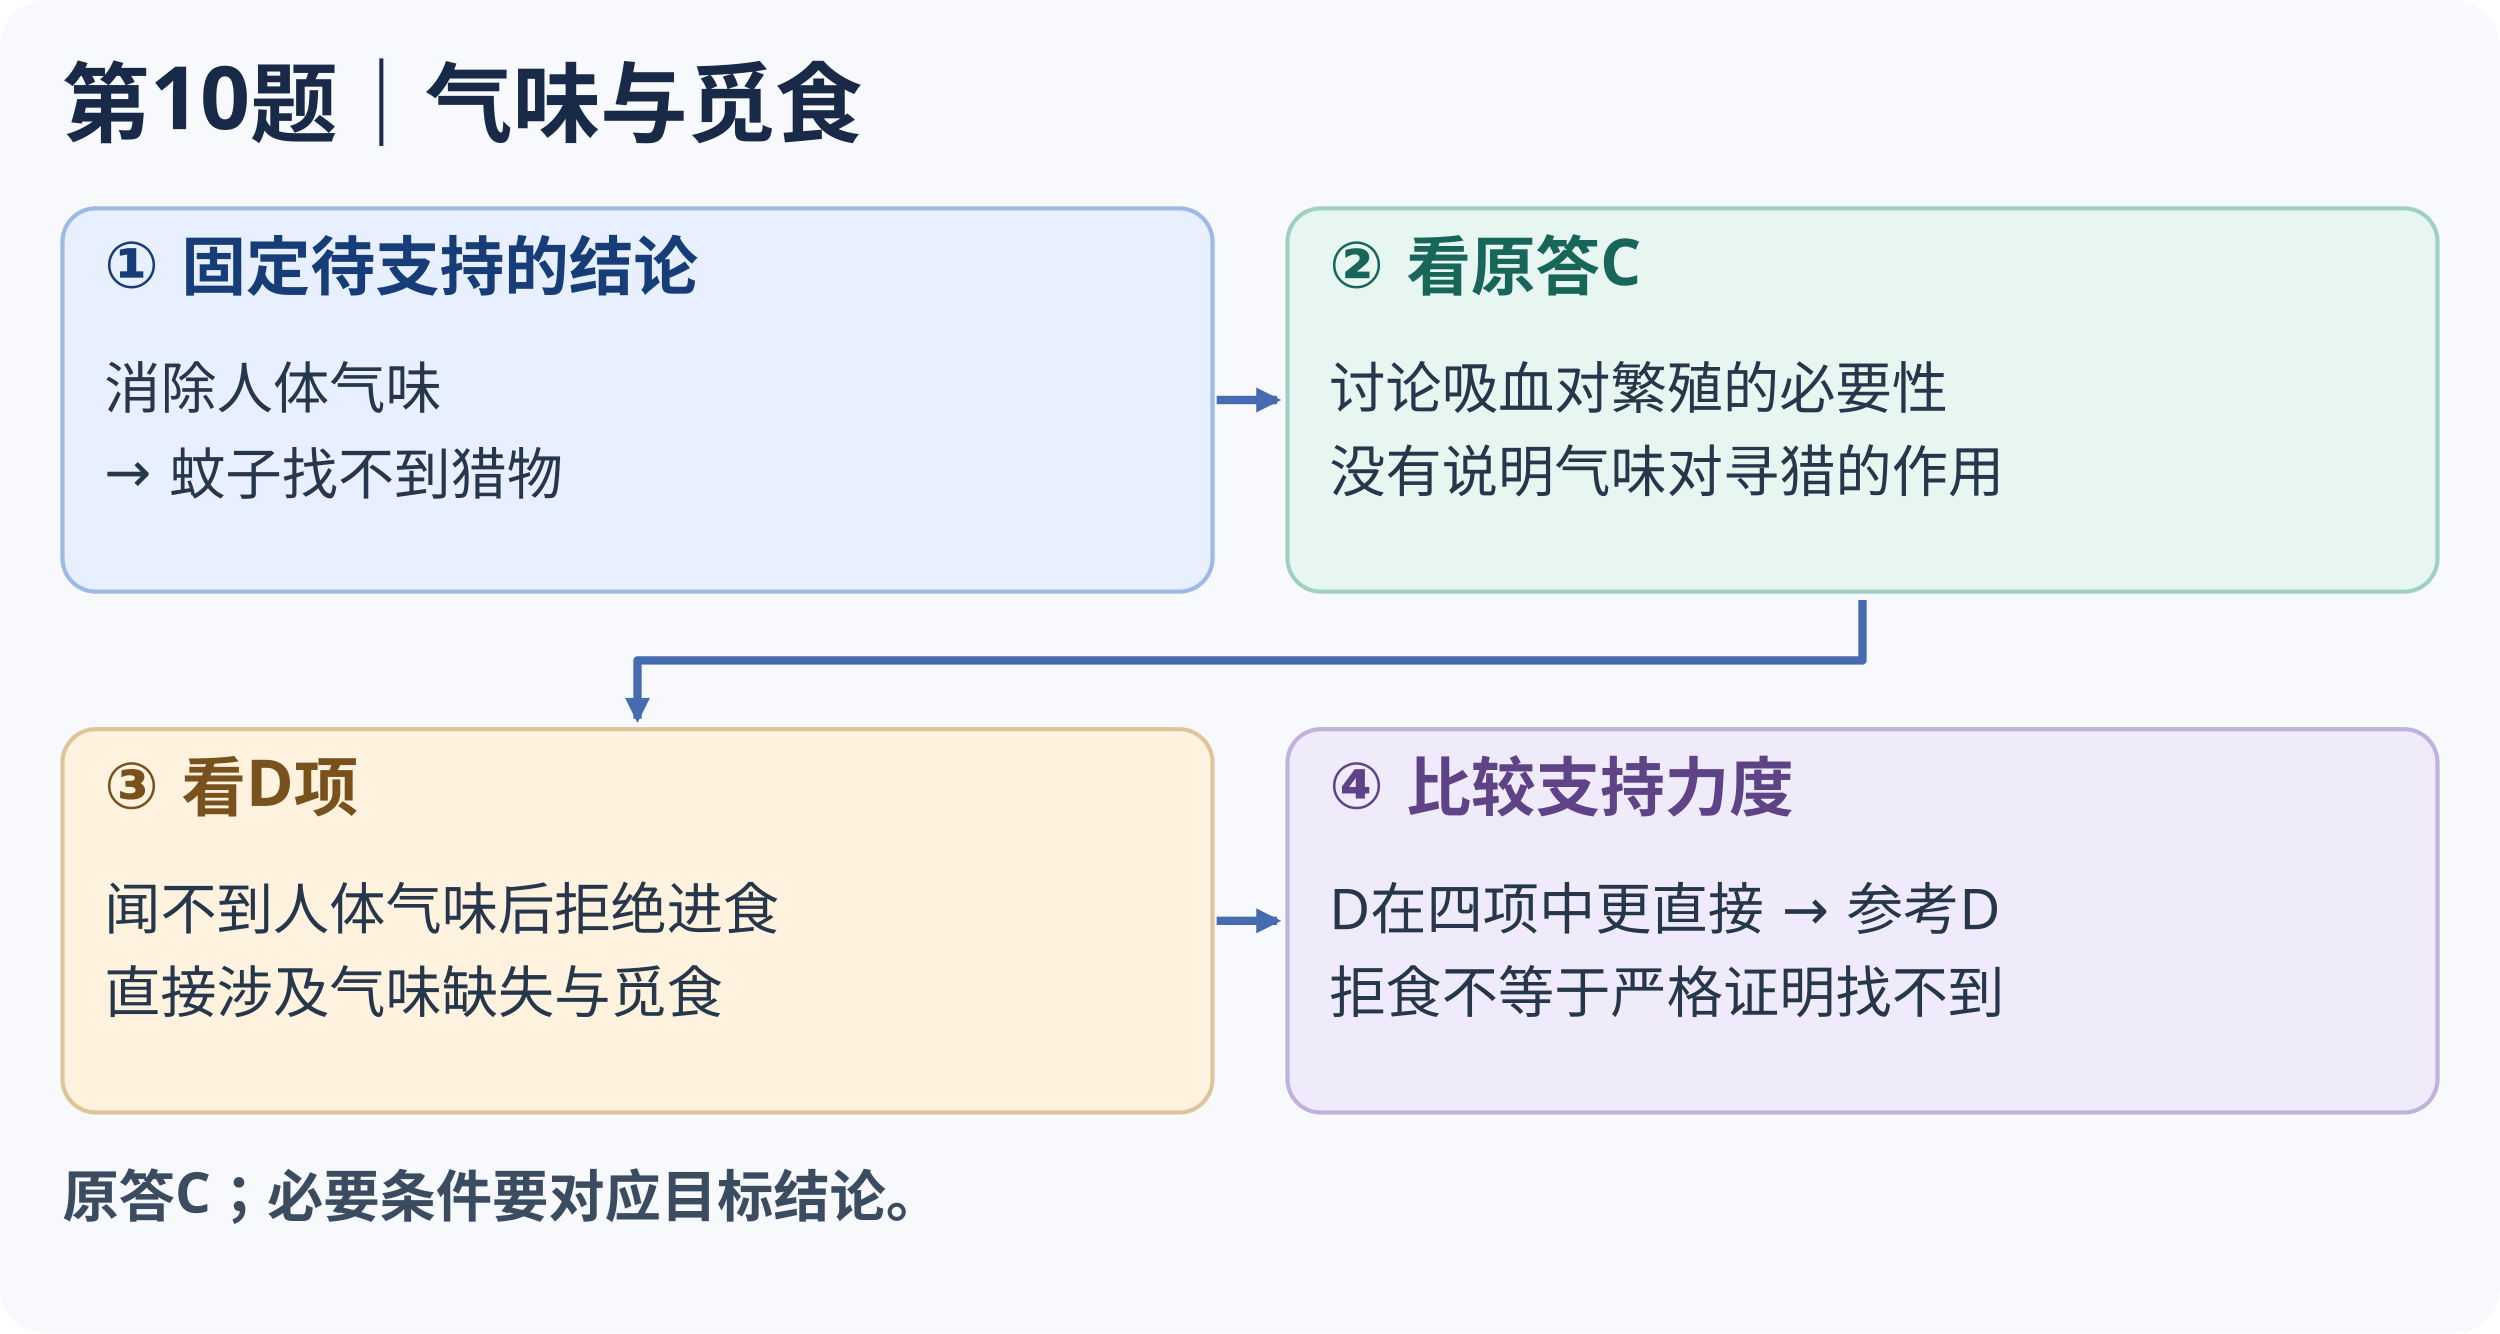
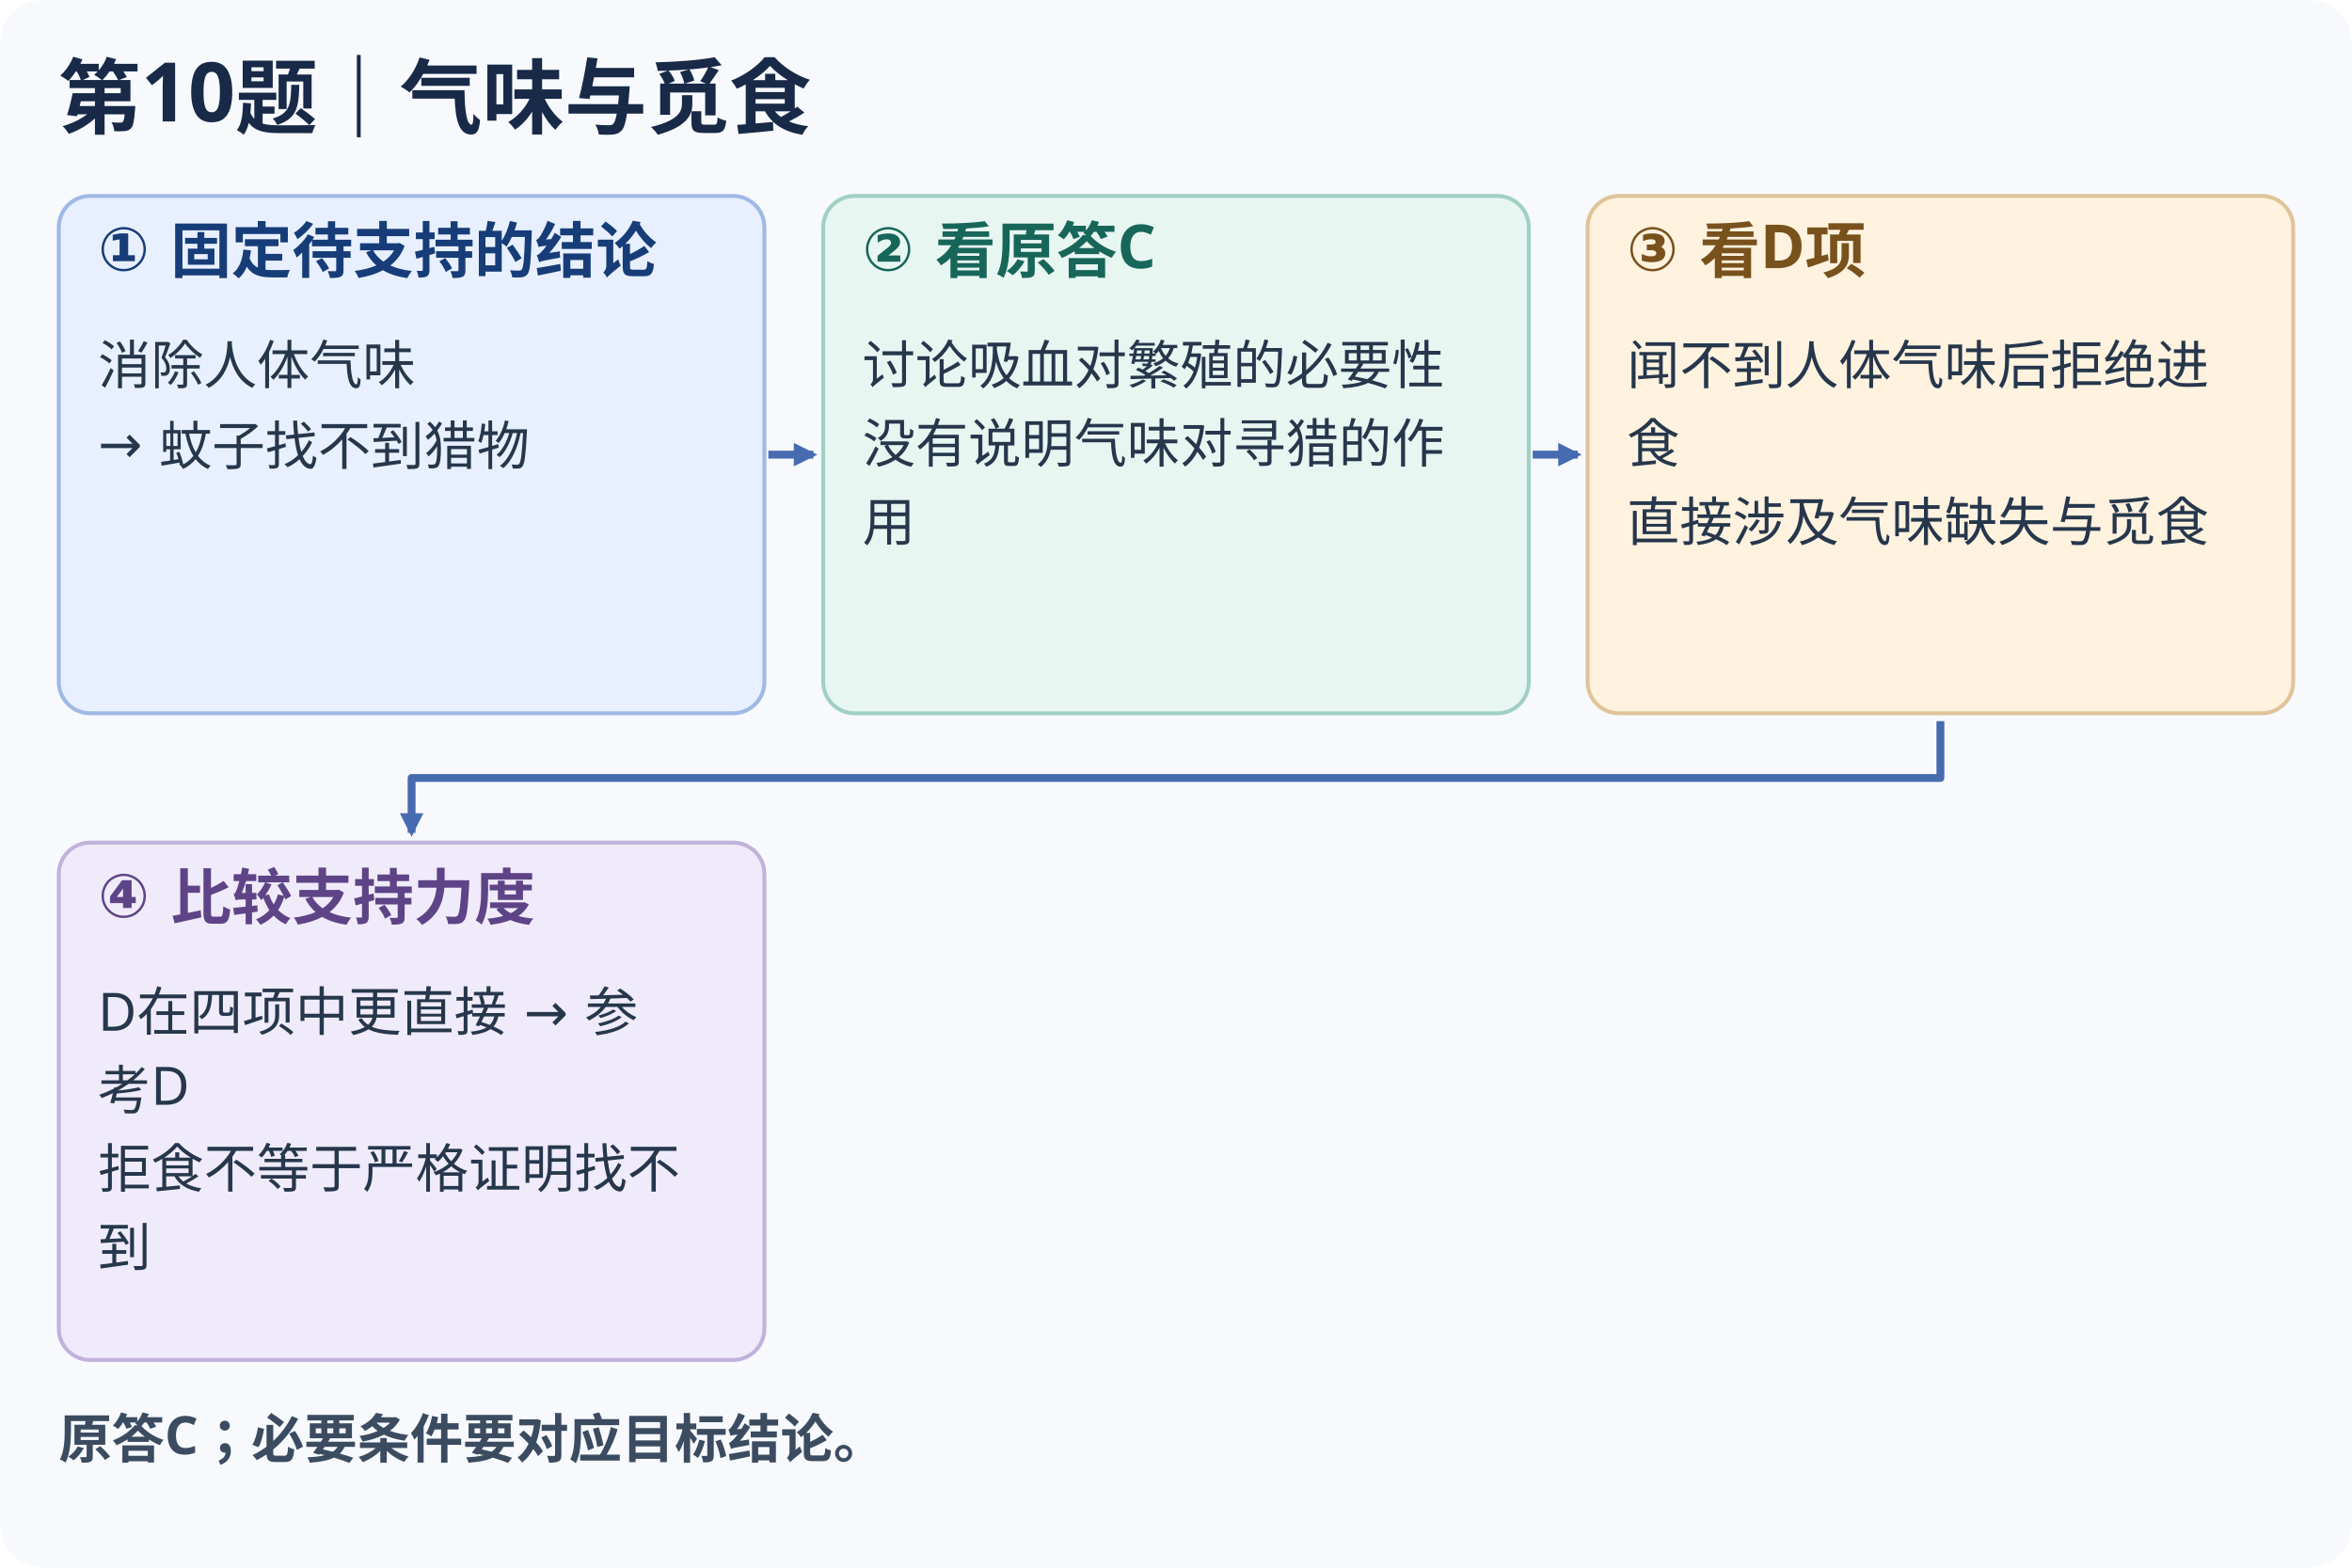
- <svg xmlns="http://www.w3.org/2000/svg" viewBox="0 0 1200 640" role="img" aria-label="第10题｜气味与觅食">
+ <svg xmlns="http://www.w3.org/2000/svg" viewBox="0 0 1200 800" role="img" aria-label="第10题｜气味与觅食">
  <defs>
    <marker id="a" markerWidth="12" markerHeight="12" refX="10" refY="6" orient="auto" markerUnits="userSpaceOnUse">
      <path d="M0 0 L12 6 L0 12 Z" fill="#476bb0" />
    </marker>
  </defs>
-   <rect width="1200" height="640" rx="22" fill="#f7f9fd" />
+   <rect width="1200" height="800" rx="22" fill="#f7f9fd" />
  <g font-family="Microsoft YaHei,PingFang SC,sans-serif">
    <text x="30" y="65" font-size="42" font-weight="700" fill="#182a48">第10题｜气味与觅食</text>
-     <rect x="30" y="100" width="552" height="184" rx="16" fill="#e8f0ff" stroke="#9fb9e6" stroke-width="2" />
+     <rect x="30" y="100" width="360" height="264" rx="16" fill="#e8f0ff" stroke="#9fb9e6" stroke-width="2" />
    <text x="50" y="138" font-size="31" font-weight="700" fill="#173d79">① 固定待支持的结论</text>
    <text x="50" y="196" font-size="27" font-weight="500" fill="#26374c">消除人体气味</text>
    <text x="50" y="236" font-size="27" font-weight="500" fill="#26374c">→ 蚊子找不到猎物</text>
-     <rect x="618" y="100" width="552" height="184" rx="16" fill="#e8f6f2" stroke="#a0d0c4" stroke-width="2" />
-     <text x="638" y="138" font-size="31" font-weight="700" fill="#176659">② 看原答C</text>
-     <text x="638" y="196" font-size="27" font-weight="500" fill="#26374c">讨论吸血对繁殖的必要性</text>
-     <text x="638" y="236" font-size="27" font-weight="500" fill="#26374c">没有说明气味对寻猎的作用</text>
-     <rect x="30" y="350" width="552" height="184" rx="16" fill="#fff2df" stroke="#dfc49a" stroke-width="2" />
-     <text x="50" y="388" font-size="31" font-weight="700" fill="#78511c">③ 看D项</text>
-     <text x="50" y="446" font-size="27" font-weight="500" fill="#26374c">闻不到人体气味后拒绝进食</text>
-     <text x="50" y="486" font-size="27" font-weight="500" fill="#26374c">直接涉及气味缺失与觅食</text>
-     <rect x="618" y="350" width="552" height="184" rx="16" fill="#f0ebfa" stroke="#c1b2dc" stroke-width="2" />
-     <text x="638" y="388" font-size="31" font-weight="700" fill="#5e4487">④ 比较支持力度</text>
-     <text x="638" y="446" font-size="27" font-weight="500" fill="#26374c">D在四项中更直接 → 参考D</text>
-     <text x="638" y="486" font-size="27" font-weight="500" fill="#26374c">拒食不等于严格证明找不到</text>
+     <rect x="420" y="100" width="360" height="264" rx="16" fill="#e8f6f2" stroke="#a0d0c4" stroke-width="2" />
+     <text x="440" y="138" font-size="31" font-weight="700" fill="#176659">② 看原答C</text>
+     <text x="440" y="196" font-size="27" font-weight="500" fill="#26374c">讨论吸血对繁殖的必要性</text>
+     <text x="440" y="236" font-size="27" font-weight="500" fill="#26374c">没有说明气味对寻猎的作</text>
+     <text x="440" y="276" font-size="27" font-weight="500" fill="#26374c">用</text>
+     <rect x="810" y="100" width="360" height="264" rx="16" fill="#fff2df" stroke="#dfc49a" stroke-width="2" />
+     <text x="830" y="138" font-size="31" font-weight="700" fill="#78511c">③ 看D项</text>
+     <text x="830" y="196" font-size="27" font-weight="500" fill="#26374c">闻不到人体气味后拒绝进</text>
+     <text x="830" y="236" font-size="27" font-weight="500" fill="#26374c">食</text>
+     <text x="830" y="276" font-size="27" font-weight="500" fill="#26374c">直接涉及气味缺失与觅食</text>
+     <rect x="30" y="430" width="360" height="264" rx="16" fill="#f0ebfa" stroke="#c1b2dc" stroke-width="2" />
+     <text x="50" y="468" font-size="31" font-weight="700" fill="#5e4487">④ 比较支持力度</text>
+     <text x="50" y="526" font-size="27" font-weight="500" fill="#26374c">D在四项中更直接 → 参</text>
+     <text x="50" y="566" font-size="27" font-weight="500" fill="#26374c">考D</text>
+     <text x="50" y="606" font-size="27" font-weight="500" fill="#26374c">拒食不等于严格证明找不</text>
+     <text x="50" y="646" font-size="27" font-weight="500" fill="#26374c">到</text>
    <g fill="none" stroke="#476bb0" stroke-width="4" stroke-linejoin="round" marker-end="url(#a)">
-       <path d="M584 192 H613" />
-       <path d="M894 288 V317 H306 V345" />
-       <path d="M584 442 H613" />
+       <path d="M392 232 H415" />
+       <path d="M782 232 H805" />
+       <path d="M990 368 V397 H210 V425" />
    </g>
-     <text x="30" y="584" font-size="27" font-weight="600" fill="#3b4c61">原答C；必要条件要对应目标结论。</text>
+     <text x="30" y="744" font-size="27" font-weight="600" fill="#3b4c61">原答C；必要条件要对应目标结论。</text>
  </g>
</svg>
